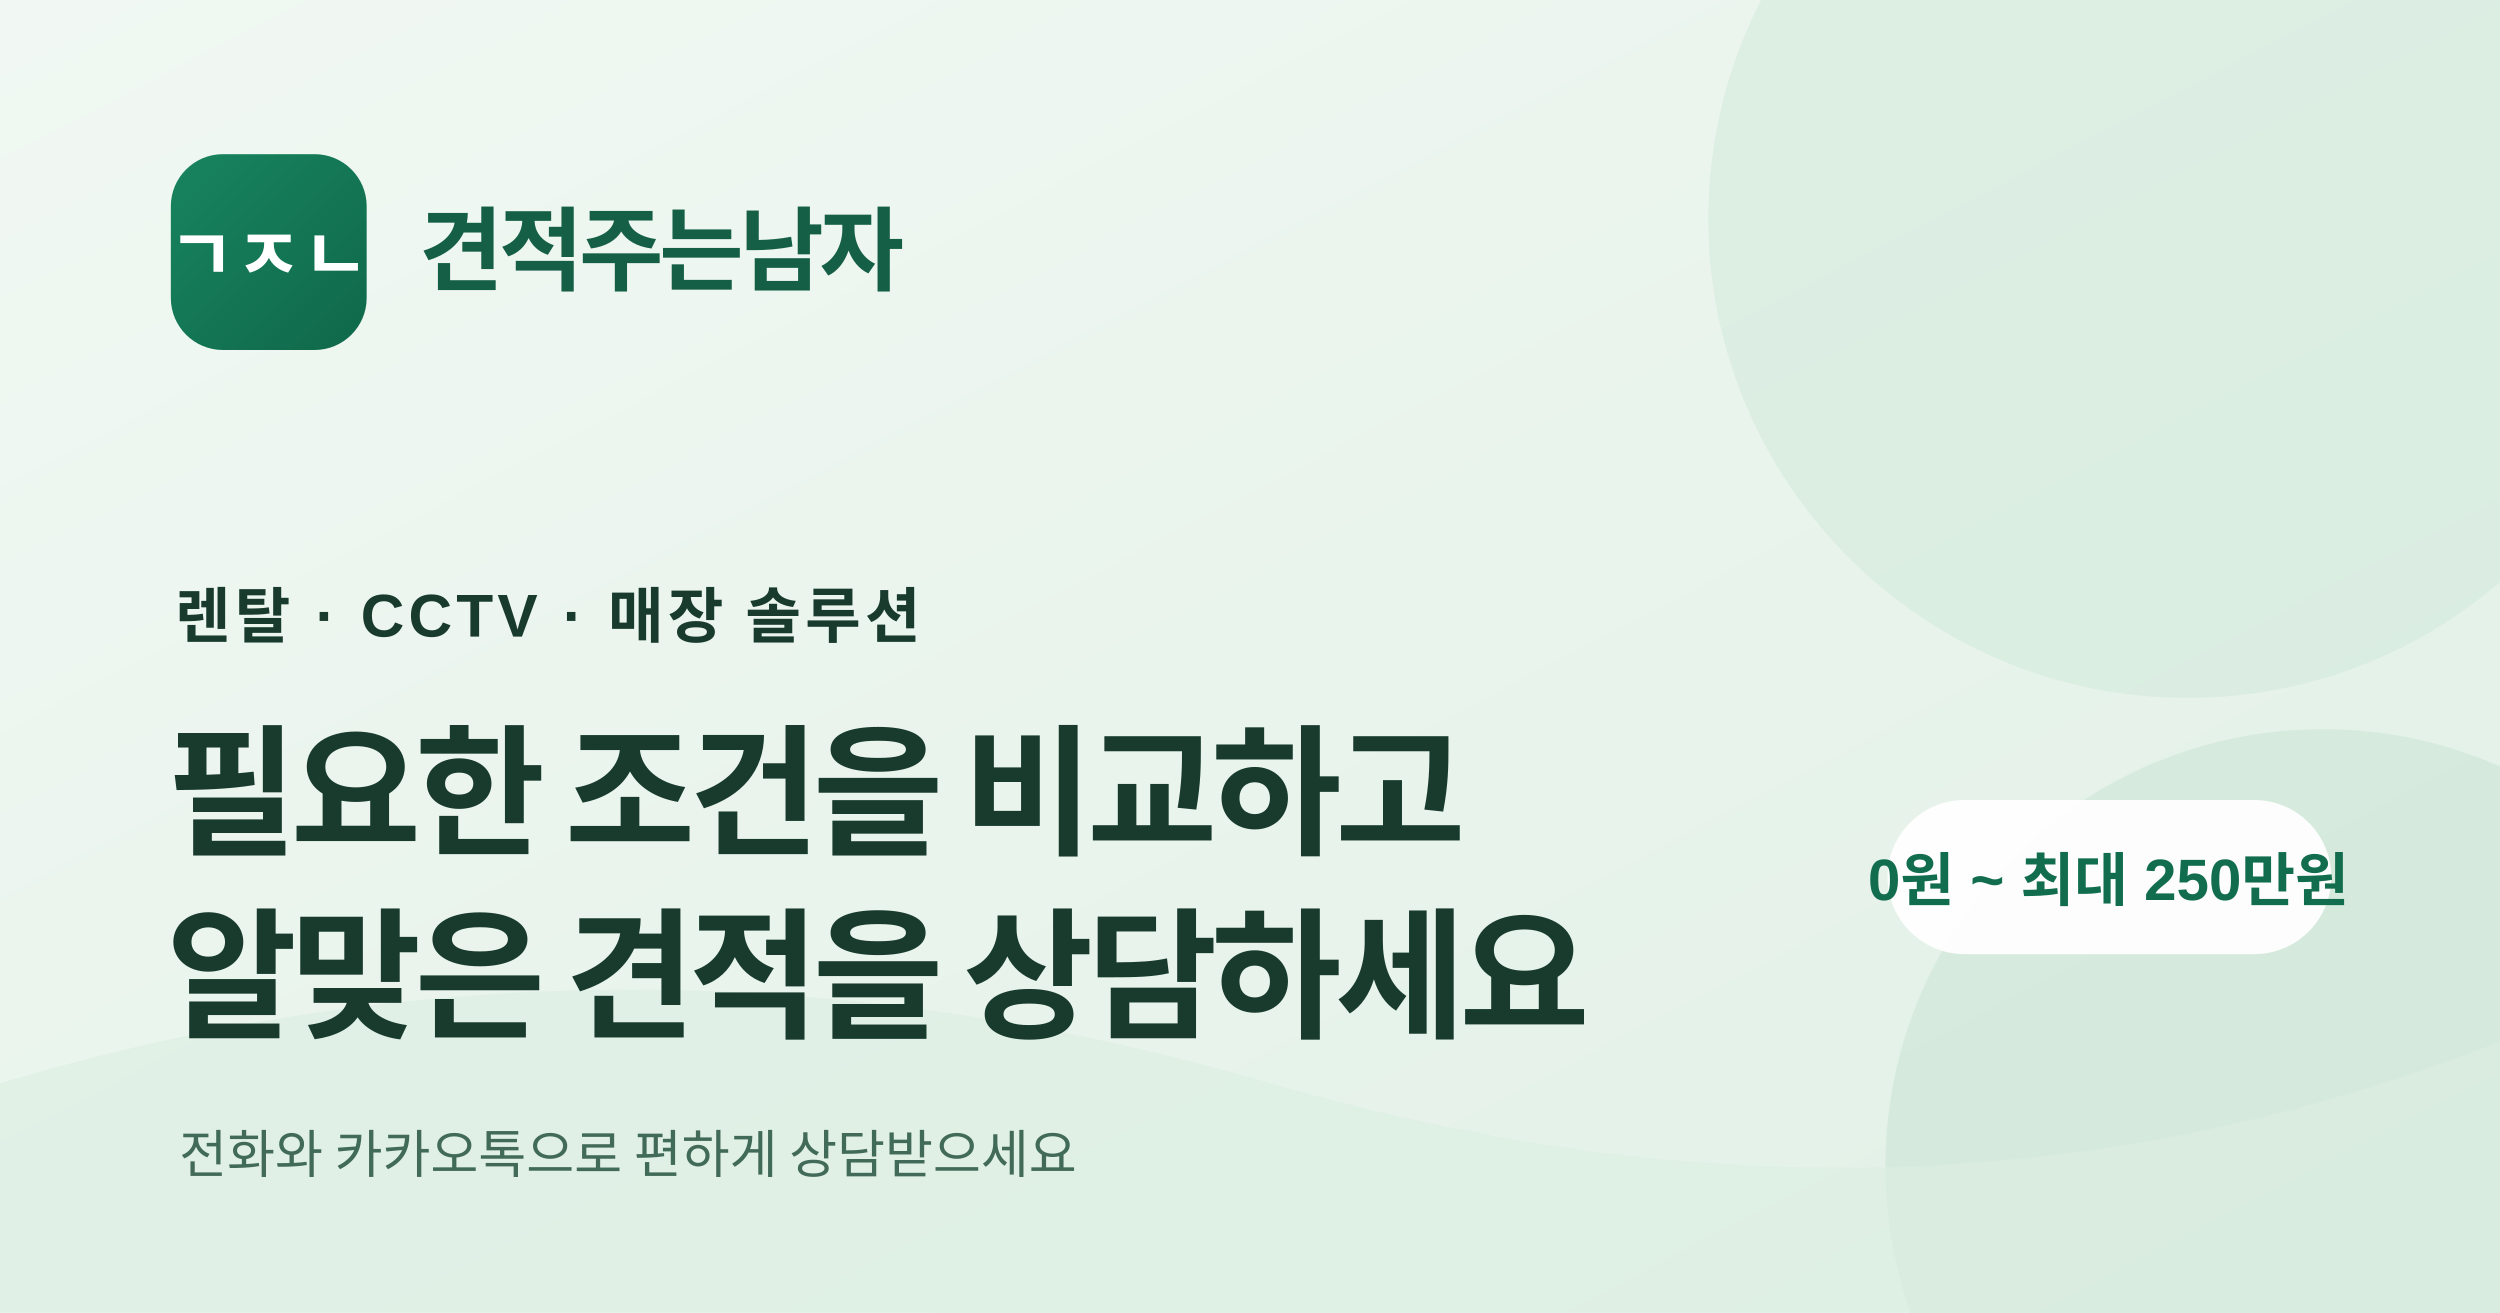
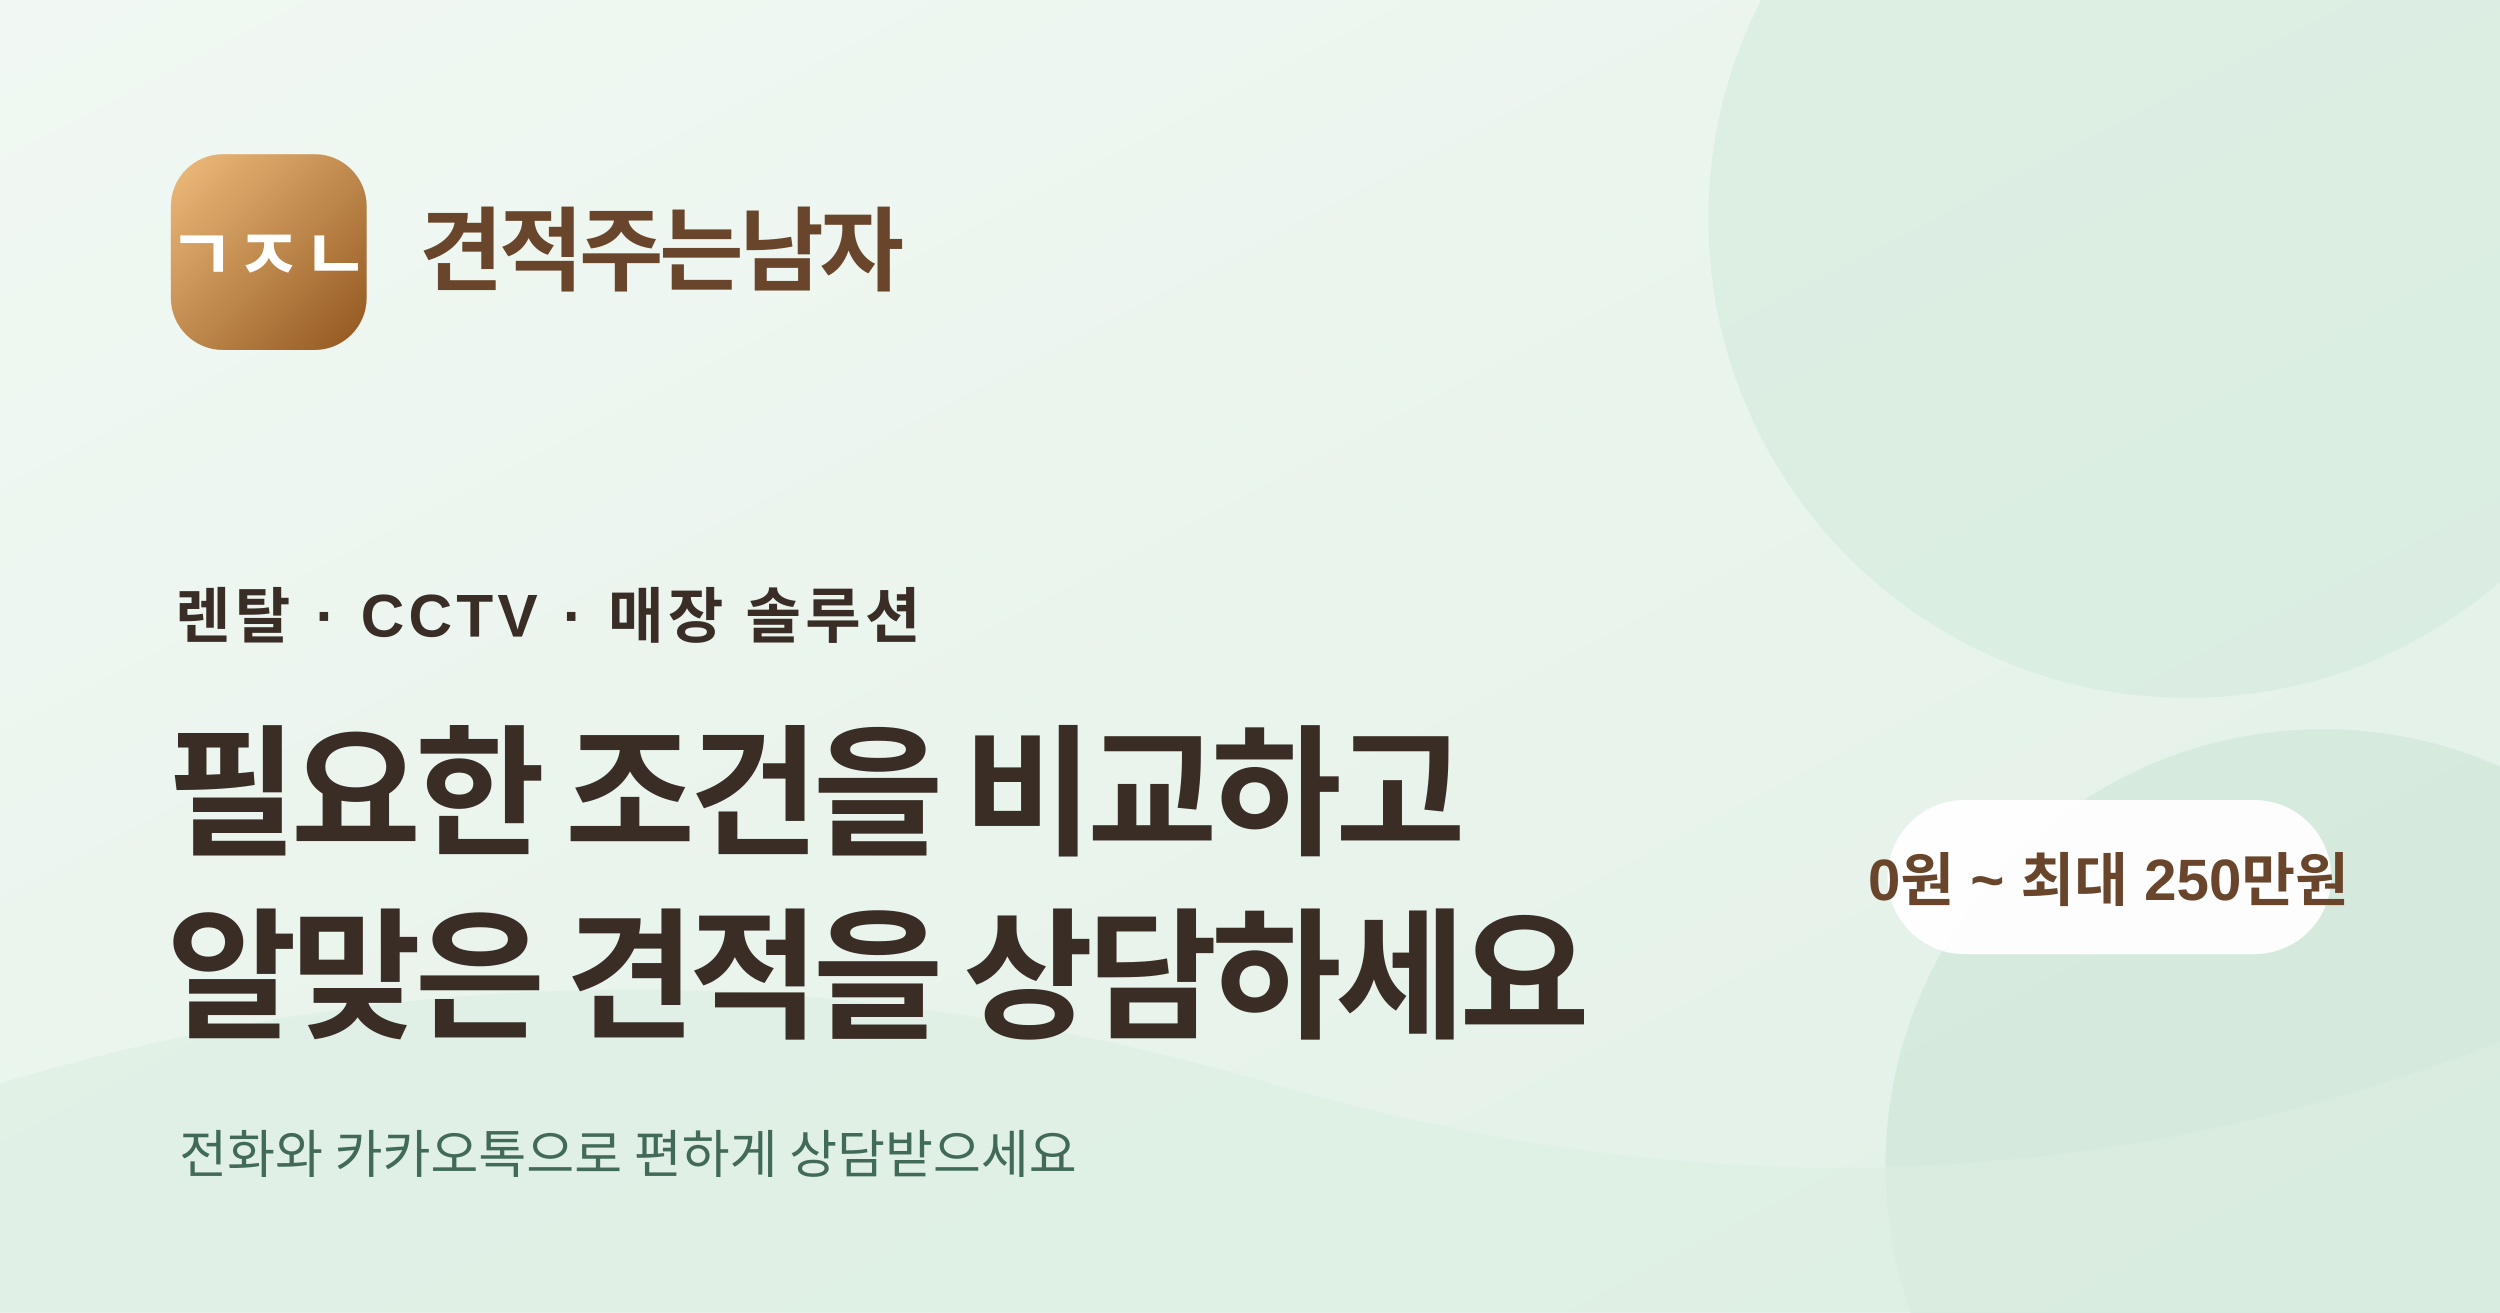
<svg xmlns="http://www.w3.org/2000/svg" width="1200" height="630" viewBox="0 0 1200 630" role="img" aria-labelledby="title desc">
  <defs>
    <linearGradient id="bg" x1="0" y1="0" x2="1" y2="1">
      <stop offset="0" stop-color="#f1f8f3" />
      <stop offset="1" stop-color="#e1f0e6" />
    </linearGradient>
    <linearGradient id="accent" x1="0" y1="0" x2="1" y2="1">
-       <stop offset="0" stop-color="#18845f" />
-       <stop offset="1" stop-color="#0f684a" />
+       <stop offset="0" stop-color="#efbd7d" />
+       <stop offset="1" stop-color="#91561e" />
    </linearGradient>
  </defs>
  <rect width="1200" height="630" fill="url(#bg)" />
  <circle cx="1050" cy="105" r="230" fill="#d2e9da" opacity=".55" />
  <circle cx="1115" cy="560" r="210" fill="#c7e3d2" opacity=".52" />
  <path d="M0 520 Q300 430 610 520 T1200 500 V630 H0Z" fill="#dceee2" opacity=".66" />
  <g transform="translate(82 74)">
    <rect width="94" height="94" rx="25" fill="url(#accent)" />
    <text x="47" y="61" text-anchor="middle" fill="#fff" font-family="Arial, sans-serif" font-size="35" font-weight="700">ㄱㅈㄴ</text>
-     <text x="119" y="62" fill="#155f47" font-family="Arial, sans-serif" font-size="44" font-weight="700" letter-spacing="-2">견적주는남자</text>
+     <text x="119" y="62" fill="#68452b" font-family="Arial, sans-serif" font-size="44" font-weight="700" letter-spacing="-2">견적주는남자</text>
  </g>
-   <g font-family="Arial, sans-serif" fill="#183b2e">
+   <g font-family="Arial, sans-serif" fill="#392d25">
    <text x="84" y="306" font-size="29" font-weight="600" letter-spacing="2">렌탈 · CCTV · 매장 솔루션</text>
    <text x="80" y="405" font-size="68" font-weight="700" letter-spacing="-3">필요한 조건을 비교하고</text>
    <text x="80" y="493" font-size="68" font-weight="700" letter-spacing="-3">알맞은 견적을 상담하세요</text>
    <text x="86" y="563" font-size="25" fill="#426a58">전화와 카카오톡으로 편하게 상담받으세요</text>
  </g>
  <g transform="translate(906 384)">
    <rect width="213" height="74" rx="37" fill="#fff" opacity=".92" />
-     <text x="106" y="48" text-anchor="middle" fill="#126d4e" font-family="Arial, sans-serif" font-size="28" font-weight="700">0원 ~ 최대 250만원</text>
+     <text x="106" y="48" text-anchor="middle" fill="#68452b" font-family="Arial, sans-serif" font-size="28" font-weight="700">0원 ~ 최대 250만원</text>
  </g>
</svg>
